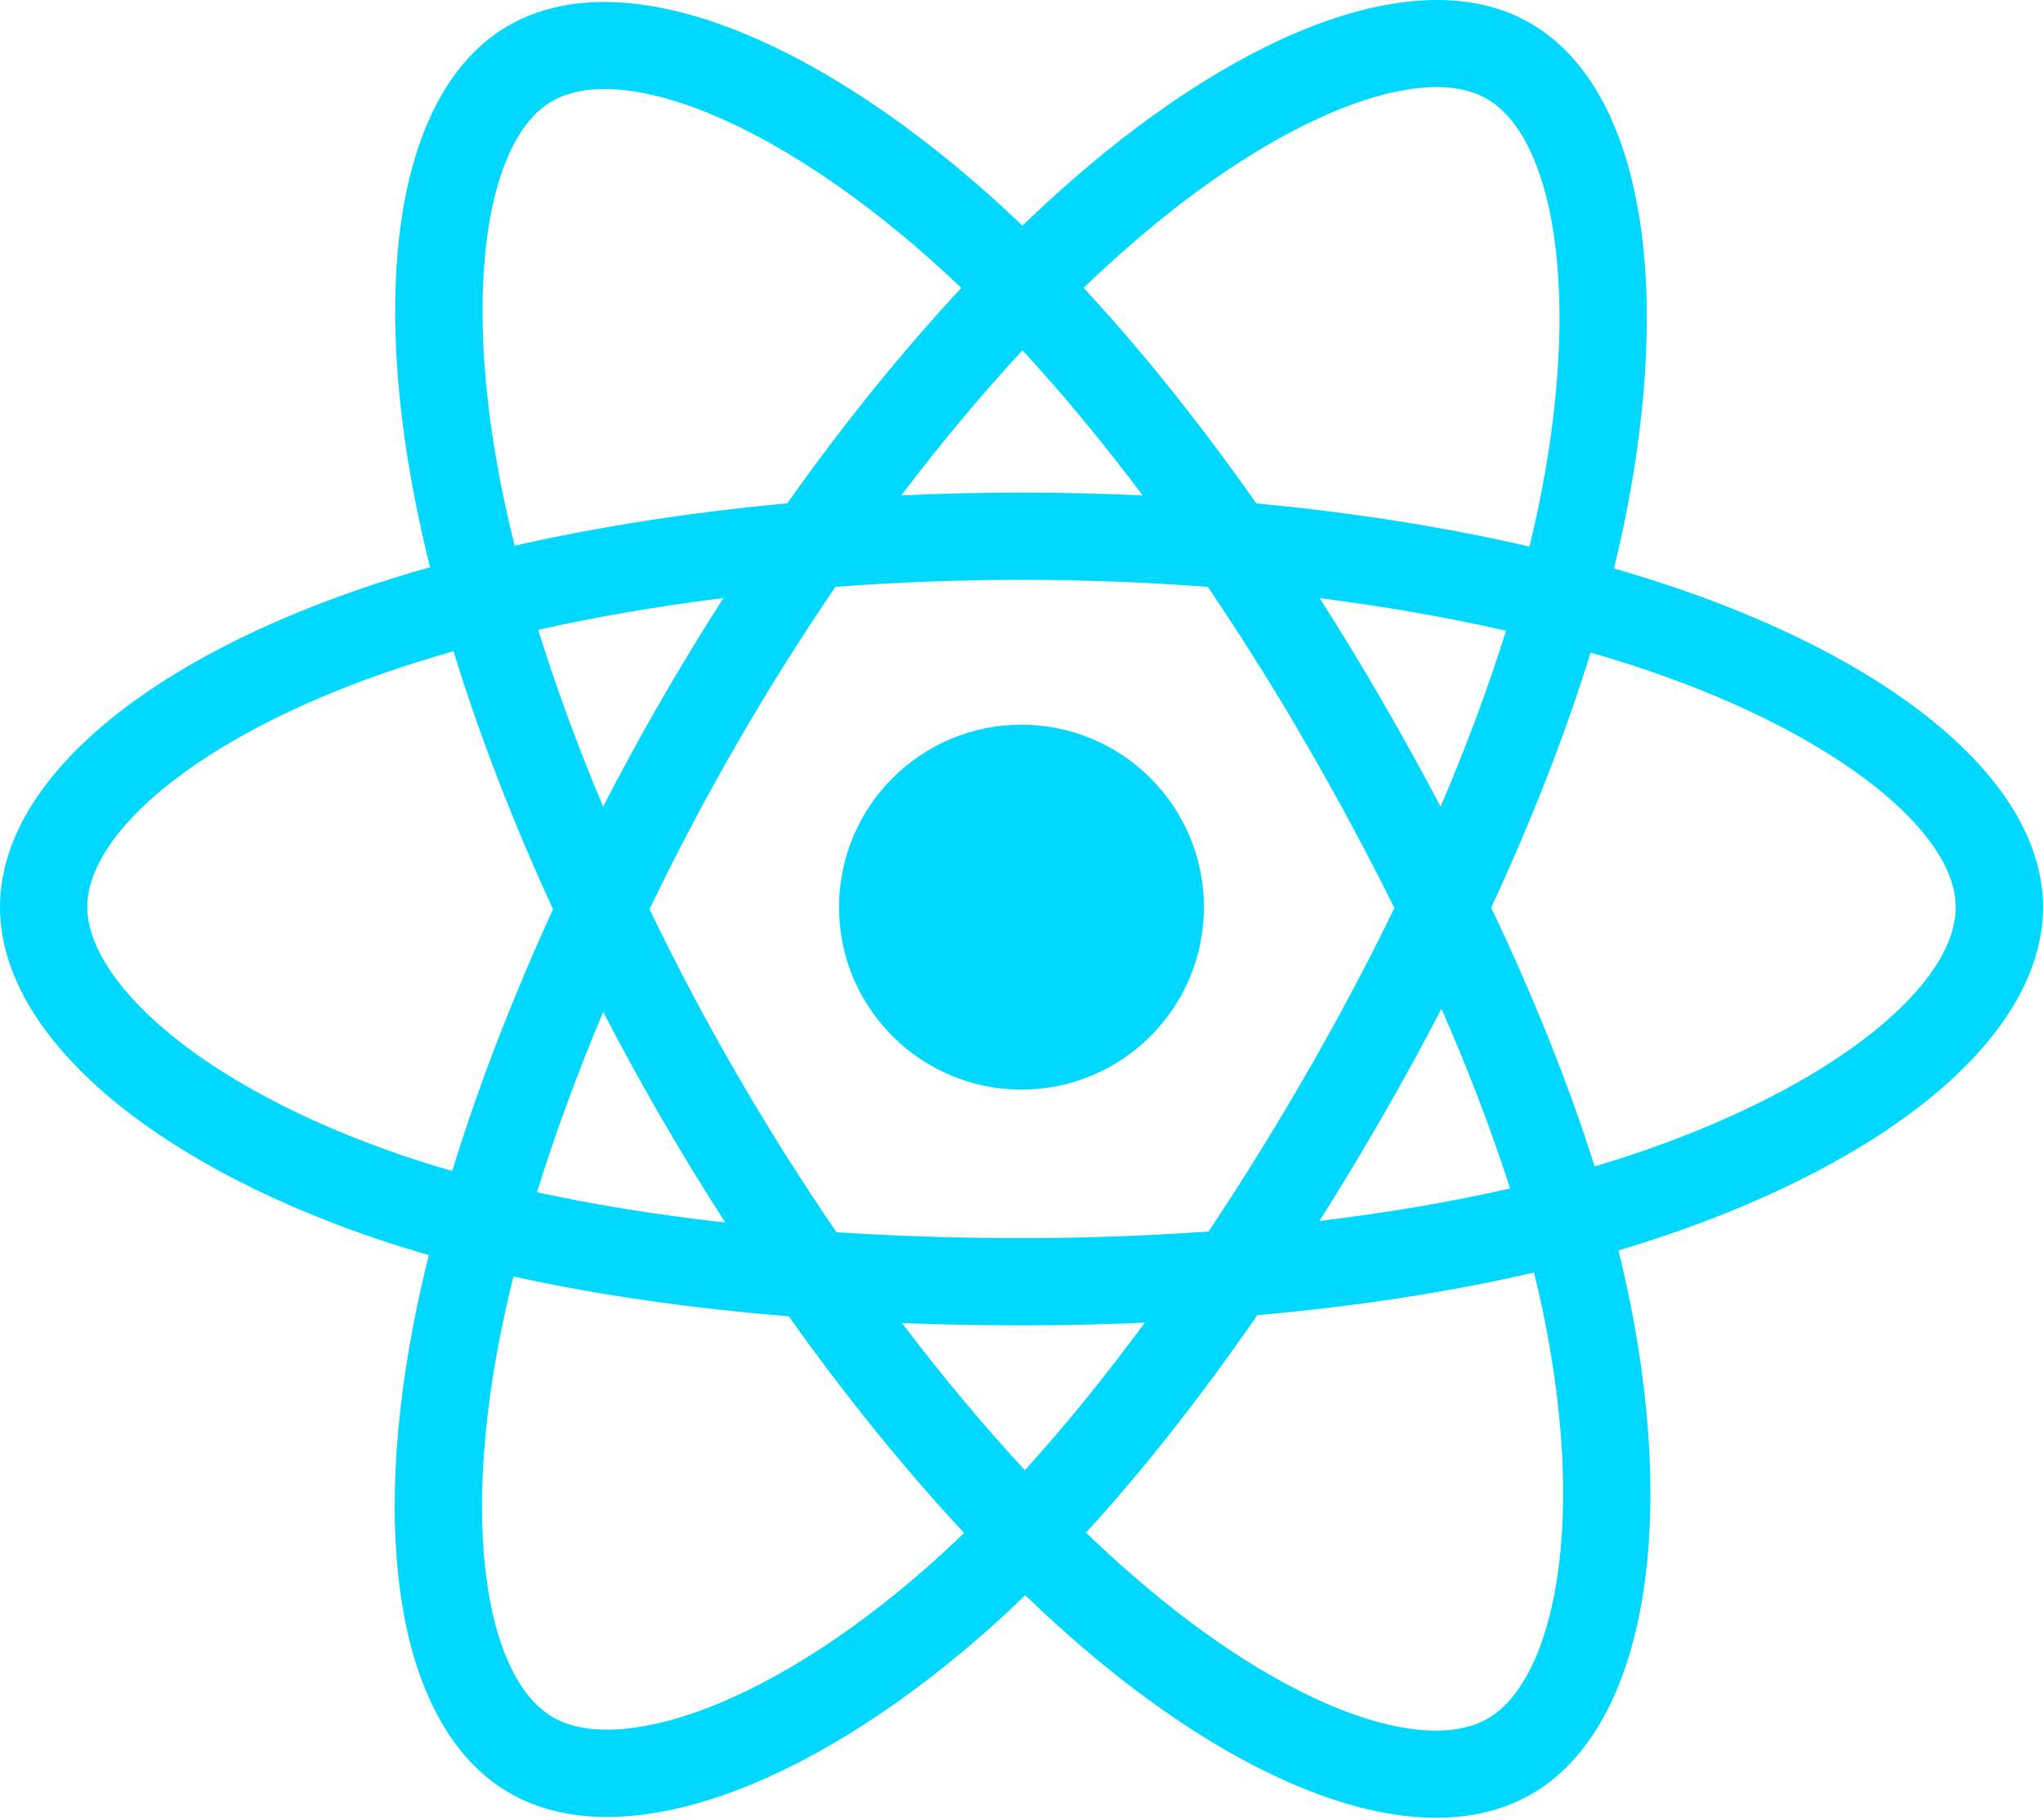
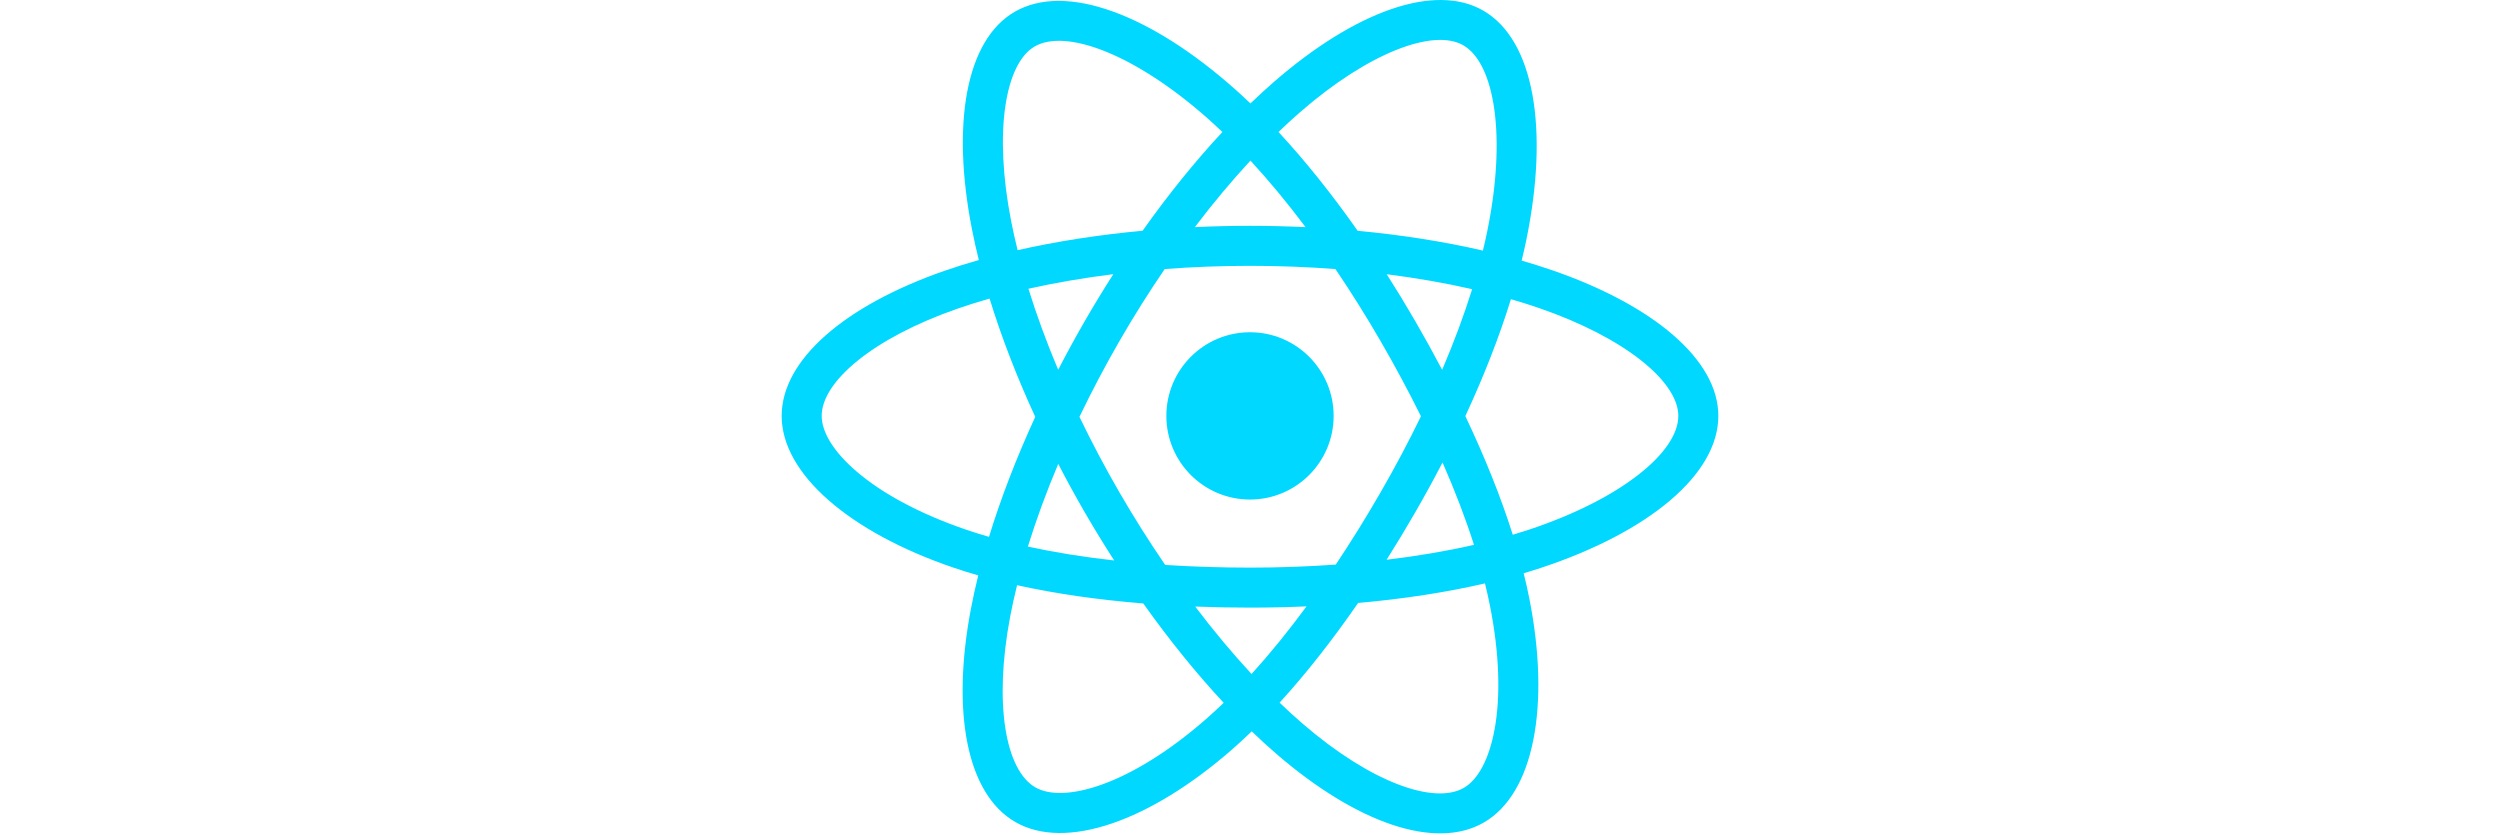
- <svg xmlns="http://www.w3.org/2000/svg" aria-hidden="true" role="img" class="iconify iconify--logos" width="35.93" height="32" preserveAspectRatio="xMidYMid meet" viewBox="0 0 256 228">
+ <svg xmlns="http://www.w3.org/2000/svg" aria-hidden="true" role="img" class="iconify iconify--logos" width="65.93" height="22" preserveAspectRatio="xMidYMid meet" viewBox="0 0 256 228">
  <path fill="#00D8FF" d="M210.483 73.824a171.49 171.49 0 0 0-8.24-2.597c.465-1.9.893-3.777 1.273-5.621c6.238-30.281 2.16-54.676-11.769-62.708c-13.355-7.7-35.196.329-57.254 19.526a171.23 171.23 0 0 0-6.375 5.848a155.866 155.866 0 0 0-4.241-3.917C100.759 3.829 77.587-4.822 63.673 3.233C50.33 10.957 46.379 33.89 51.995 62.588a170.974 170.974 0 0 0 1.892 8.48c-3.28.932-6.445 1.924-9.474 2.98C17.309 83.498 0 98.307 0 113.668c0 15.865 18.582 31.778 46.812 41.427a145.52 145.52 0 0 0 6.921 2.165a167.467 167.467 0 0 0-2.01 9.138c-5.354 28.2-1.173 50.591 12.134 58.266c13.744 7.926 36.812-.22 59.273-19.855a145.567 145.567 0 0 0 5.342-4.923a168.064 168.064 0 0 0 6.92 6.314c21.758 18.722 43.246 26.282 56.54 18.586c13.731-7.949 18.194-32.003 12.4-61.268a145.016 145.016 0 0 0-1.535-6.842c1.62-.48 3.21-.974 4.76-1.488c29.348-9.723 48.443-25.443 48.443-41.52c0-15.417-17.868-30.326-45.517-39.844Zm-6.365 70.984c-1.4.463-2.836.91-4.3 1.345c-3.24-10.257-7.612-21.163-12.963-32.432c5.106-11 9.31-21.767 12.459-31.957c2.619.758 5.16 1.557 7.61 2.4c23.69 8.156 38.14 20.213 38.14 29.504c0 9.896-15.606 22.743-40.946 31.14Zm-10.514 20.834c2.562 12.94 2.927 24.64 1.23 33.787c-1.524 8.219-4.59 13.698-8.382 15.893c-8.067 4.67-25.32-1.4-43.927-17.412a156.726 156.726 0 0 1-6.437-5.87c7.214-7.889 14.423-17.06 21.459-27.246c12.376-1.098 24.068-2.894 34.671-5.345a134.17 134.17 0 0 1 1.386 6.193ZM87.276 214.515c-7.882 2.783-14.16 2.863-17.955.675c-8.075-4.657-11.432-22.636-6.853-46.752a156.923 156.923 0 0 1 1.869-8.499c10.486 2.32 22.093 3.988 34.498 4.994c7.084 9.967 14.501 19.128 21.976 27.15a134.668 134.668 0 0 1-4.877 4.492c-9.933 8.682-19.886 14.842-28.658 17.94ZM50.35 144.747c-12.483-4.267-22.792-9.812-29.858-15.863c-6.35-5.437-9.555-10.836-9.555-15.216c0-9.322 13.897-21.212 37.076-29.293c2.813-.98 5.757-1.905 8.812-2.773c3.204 10.42 7.406 21.315 12.477 32.332c-5.137 11.18-9.399 22.249-12.634 32.792a134.718 134.718 0 0 1-6.318-1.979Zm12.378-84.26c-4.811-24.587-1.616-43.134 6.425-47.789c8.564-4.958 27.502 2.111 47.463 19.835a144.318 144.318 0 0 1 3.841 3.545c-7.438 7.987-14.787 17.08-21.808 26.988c-12.04 1.116-23.565 2.908-34.161 5.309a160.342 160.342 0 0 1-1.76-7.887Zm110.427 27.268a347.8 347.8 0 0 0-7.785-12.803c8.168 1.033 15.994 2.404 23.343 4.08c-2.206 7.072-4.956 14.465-8.193 22.045a381.151 381.151 0 0 0-7.365-13.322Zm-45.032-43.861c5.044 5.465 10.096 11.566 15.065 18.186a322.04 322.04 0 0 0-30.257-.006c4.974-6.559 10.069-12.652 15.192-18.18ZM82.802 87.83a323.167 323.167 0 0 0-7.227 13.238c-3.184-7.553-5.909-14.98-8.134-22.152c7.304-1.634 15.093-2.97 23.209-3.984a321.524 321.524 0 0 0-7.848 12.897Zm8.081 65.352c-8.385-.936-16.291-2.203-23.593-3.793c2.26-7.3 5.045-14.885 8.298-22.6a321.187 321.187 0 0 0 7.257 13.246c2.594 4.48 5.28 8.868 8.038 13.147Zm37.542 31.03c-5.184-5.592-10.354-11.779-15.403-18.433c4.902.192 9.899.29 14.978.29c5.218 0 10.376-.117 15.453-.343c-4.985 6.774-10.018 12.97-15.028 18.486Zm52.198-57.817c3.422 7.8 6.306 15.345 8.596 22.52c-7.422 1.694-15.436 3.058-23.88 4.071a382.417 382.417 0 0 0 7.859-13.026a347.403 347.403 0 0 0 7.425-13.565Zm-16.898 8.101a358.557 358.557 0 0 1-12.281 19.815a329.4 329.4 0 0 1-23.444.823c-7.967 0-15.716-.248-23.178-.732a310.202 310.202 0 0 1-12.513-19.846h.001a307.41 307.41 0 0 1-10.923-20.627a310.278 310.278 0 0 1 10.89-20.637l-.001.001a307.318 307.318 0 0 1 12.413-19.761c7.613-.576 15.42-.876 23.31-.876H128c7.926 0 15.743.303 23.354.883a329.357 329.357 0 0 1 12.335 19.695a358.489 358.489 0 0 1 11.036 20.54a329.472 329.472 0 0 1-11 20.722Zm22.56-122.124c8.572 4.944 11.906 24.881 6.52 51.026c-.344 1.668-.73 3.367-1.15 5.09c-10.622-2.452-22.155-4.275-34.23-5.408c-7.034-10.017-14.323-19.124-21.64-27.008a160.789 160.789 0 0 1 5.888-5.4c18.9-16.447 36.564-22.941 44.612-18.3ZM128 90.808c12.625 0 22.86 10.235 22.86 22.86s-10.235 22.86-22.86 22.86s-22.86-10.235-22.86-22.86s10.235-22.86 22.86-22.86Z" />
</svg>
